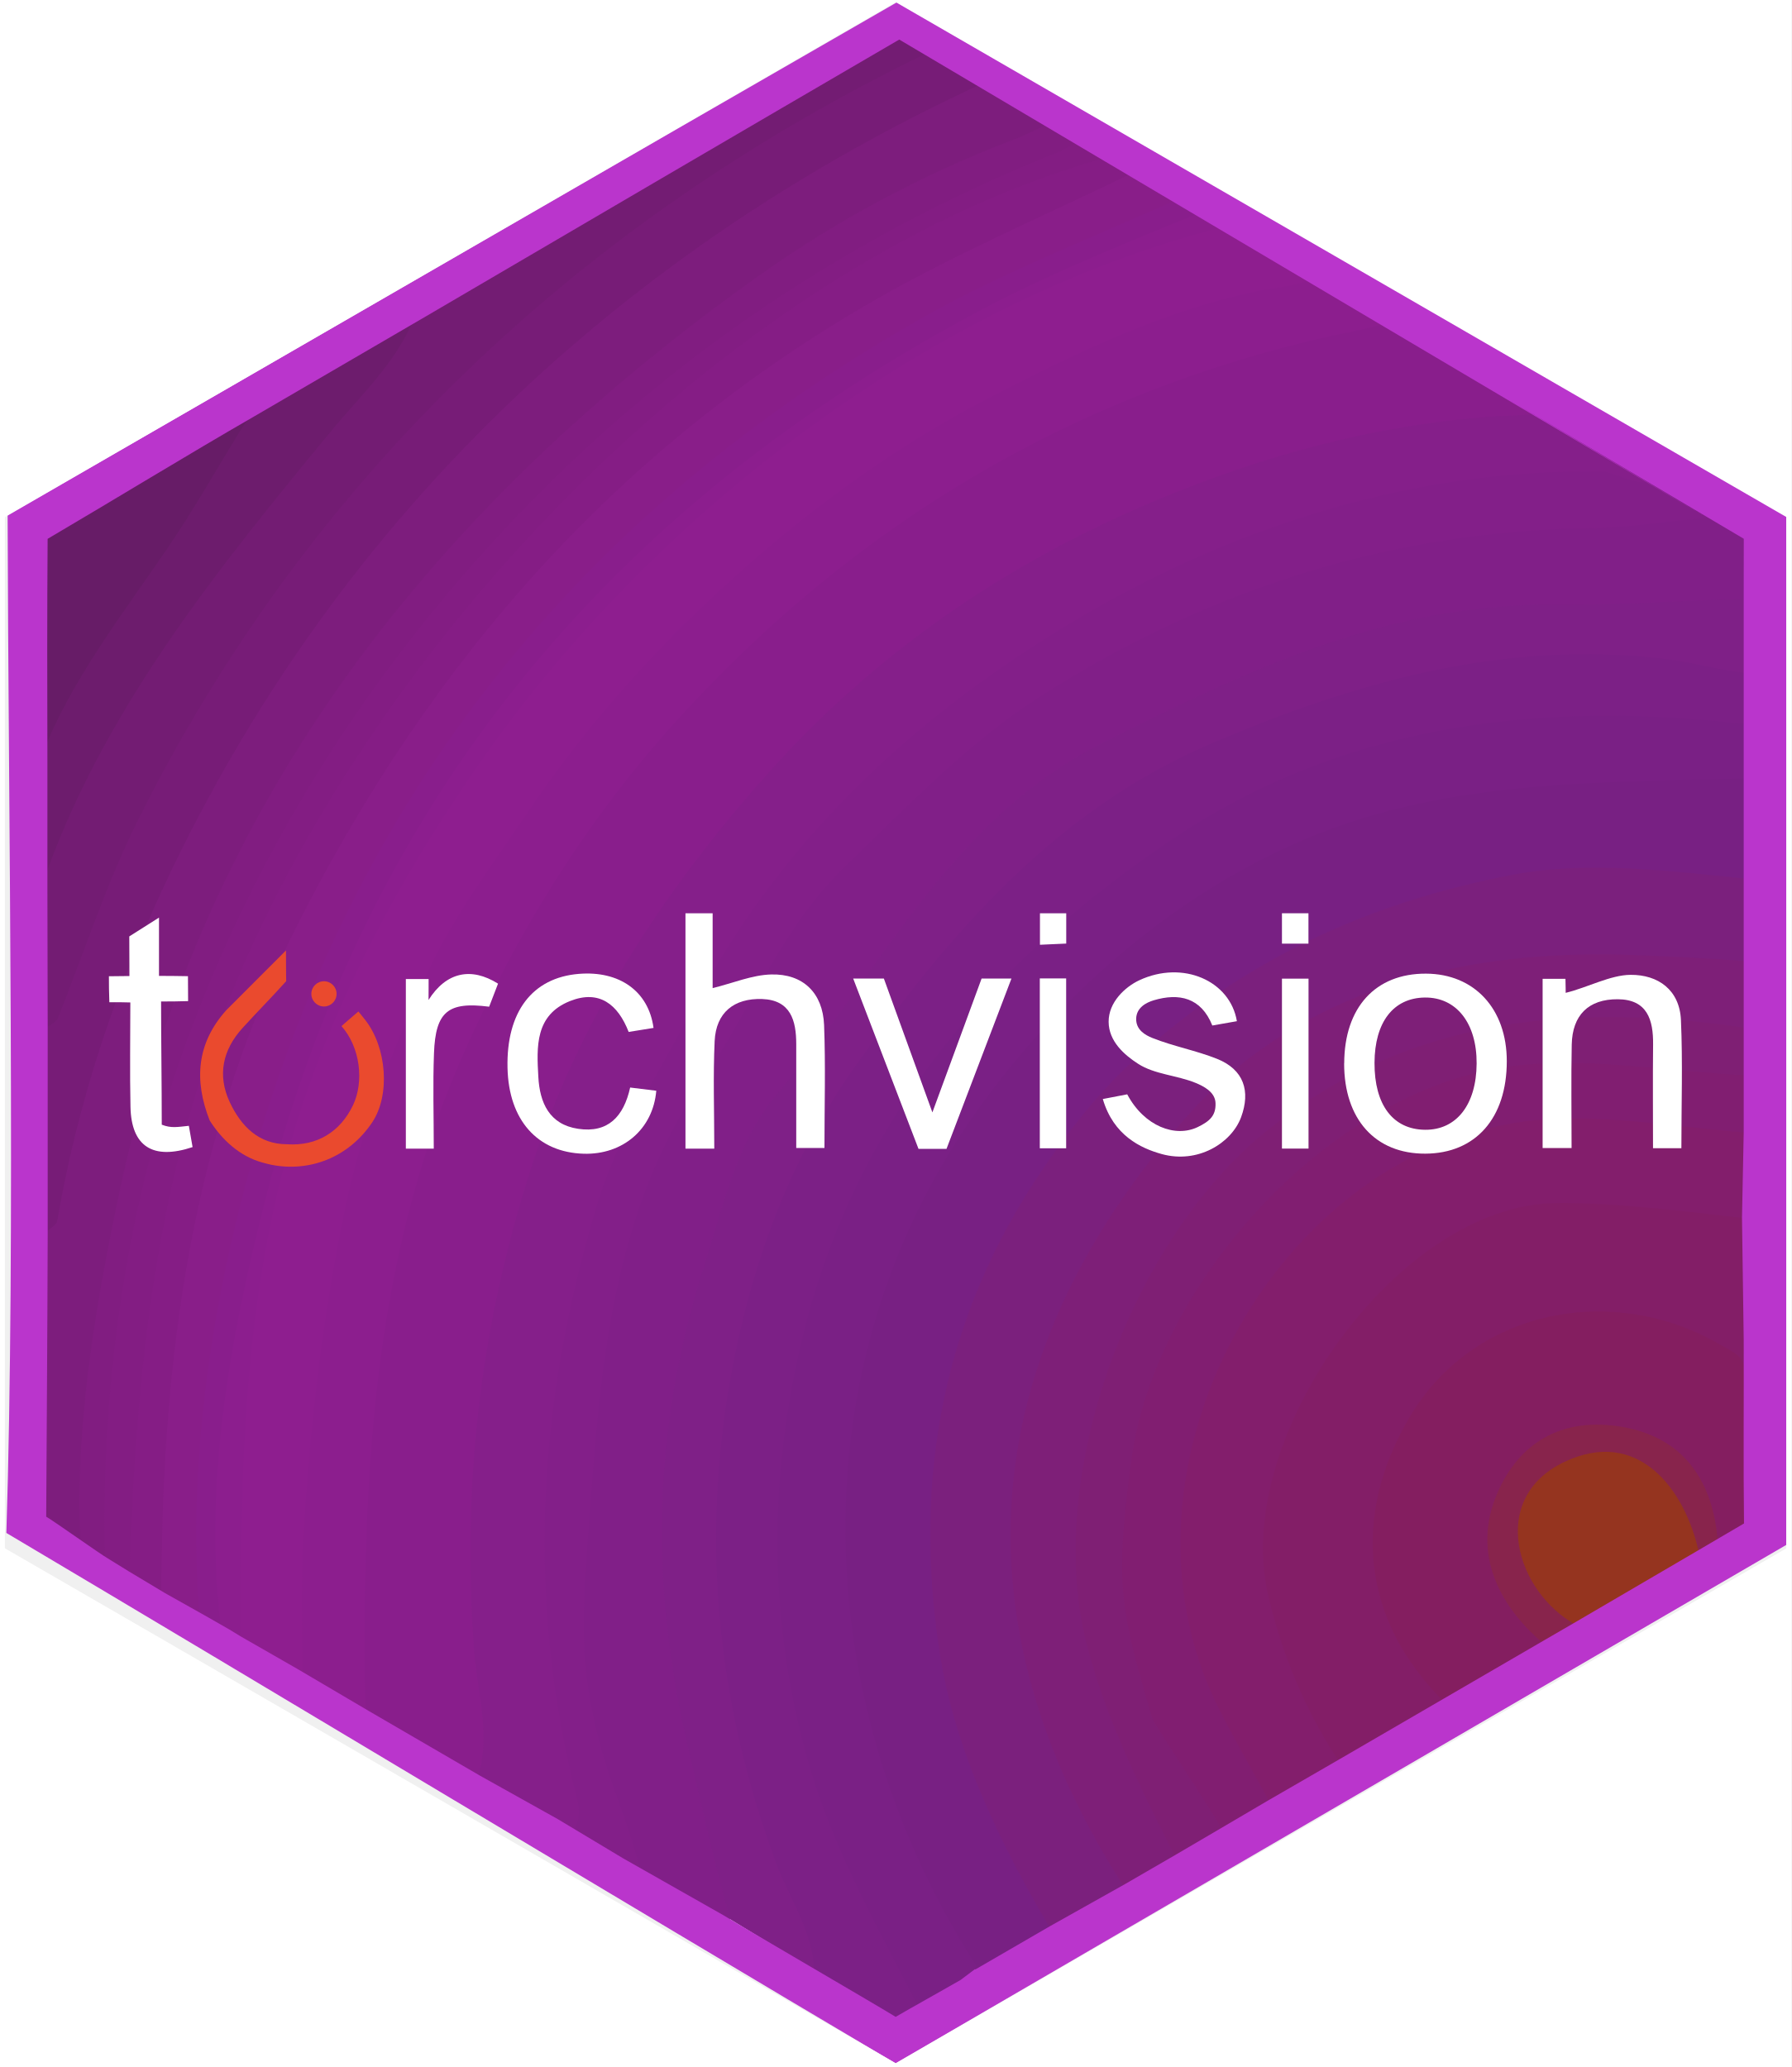
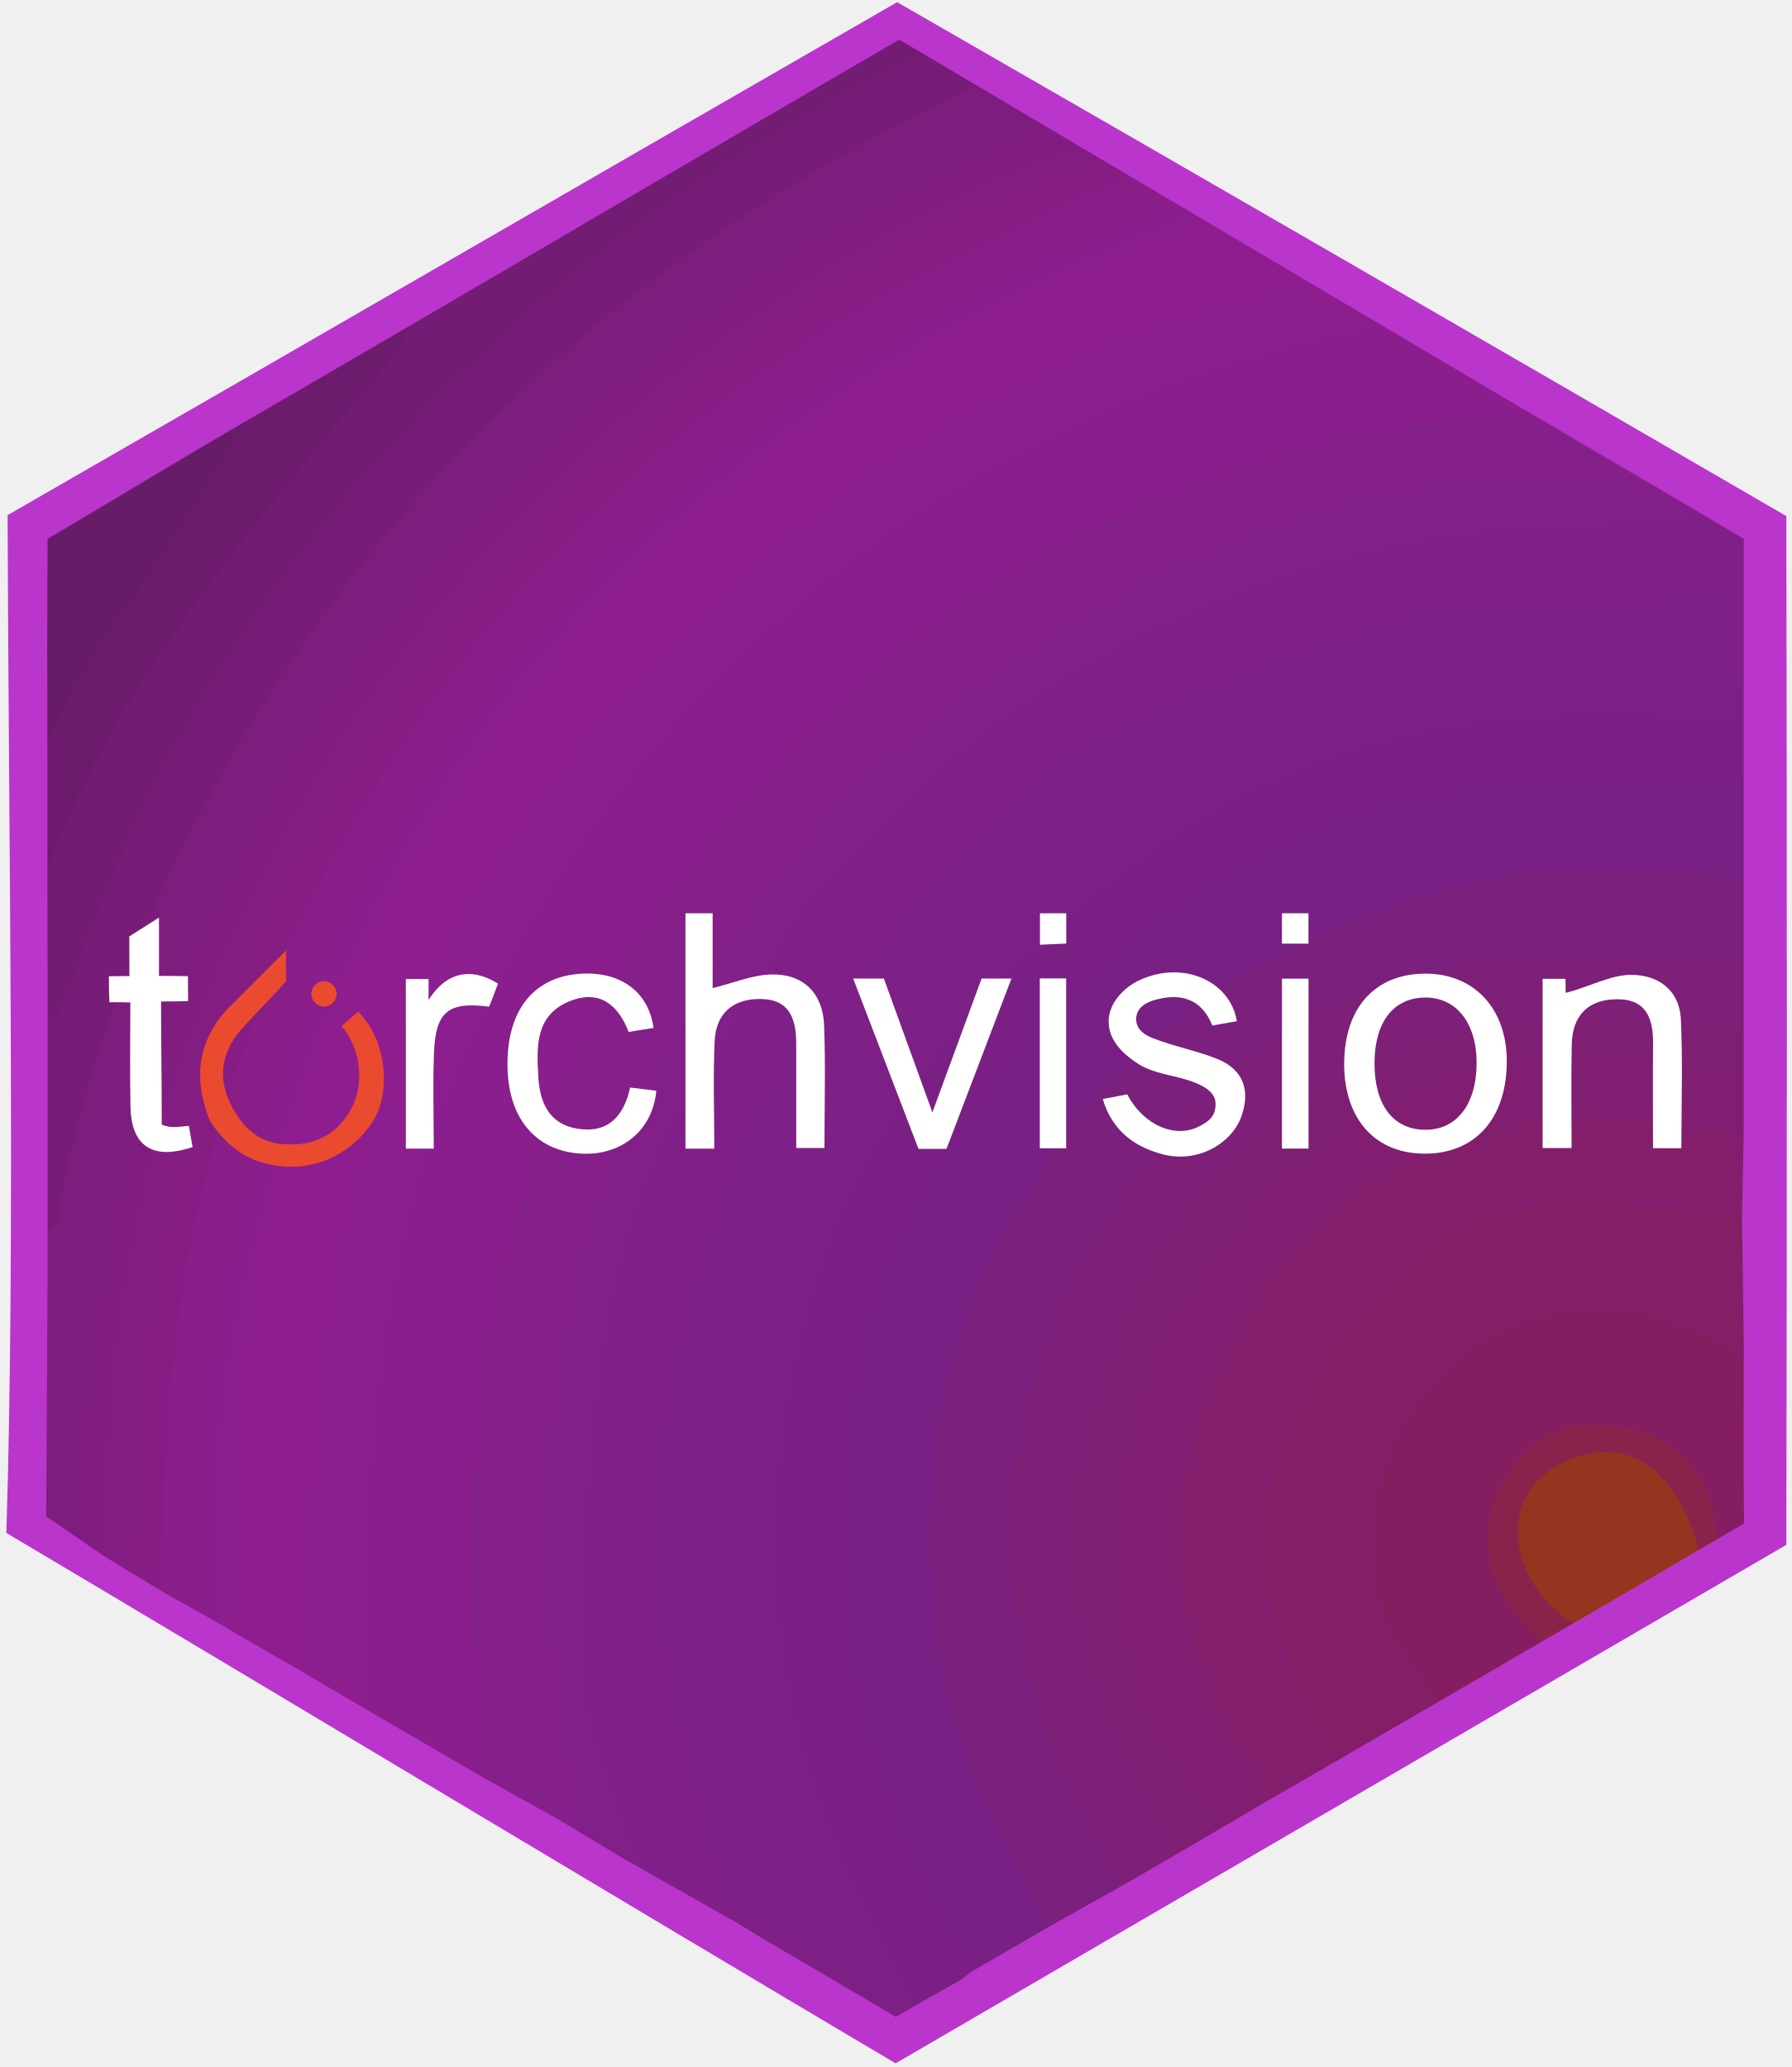
<svg xmlns="http://www.w3.org/2000/svg" id="Layer_1" viewBox="0 0 240 276.96">
  <defs>
    <style>
      .cls-1 {
        fill: #811f88;
      }

      .cls-2 {
        fill: #891e8c;
      }

      .cls-3 {
        fill: #7e1f78;
      }

      .cls-4 {
        fill: #7d1d7d;
      }

      .cls-5 {
        fill: #7f1f74;
      }

      .cls-6 {
        fill: #771c77;
      }

      .cls-7 {
        fill: #8e1e8f;
      }

      .cls-8 {
        fill: #671c67;
      }

      .cls-9 {
        fill: #fff;
      }

      .cls-10 {
        fill: #841e60;
      }

      .cls-11 {
        fill: #7c2086;
      }

      .cls-12 {
        fill: #8c1e8e;
      }

      .cls-13 {
        fill: #731c73;
      }

      .cls-14 {
        fill: #ba35cc;
      }

      .cls-15 {
        fill: #782083;
      }

      .cls-16 {
        fill: #6d1c6d;
      }

      .cls-17 {
        fill: #7a2085;
      }

      .cls-18 {
        fill: #891e89;
      }

      .cls-19 {
        fill: #831d83;
      }

      .cls-20 {
        fill: #811d81;
      }

      .cls-21 {
        fill: #831e67;
      }

      .cls-22 {
        fill: #ea4a2e;
      }

      .cls-23 {
        fill: #831e6c;
      }

      .cls-24 {
        fill: #95341f;
      }

      .cls-25 {
        fill: #851f8a;
      }

      .cls-26 {
        fill: #811e71;
      }

      .cls-27 {
        fill: #7f2087;
      }

      .cls-28 {
        fill: #831f89;
      }

      .cls-29 {
        fill: #88244c;
      }

      .cls-30 {
        fill: #851d85;
      }

      .cls-31 {
        fill: #7b207d;
      }
    </style>
  </defs>
  <g>
-     <path class="cls-27" d="M96.96,256.64c-2.23-7.66-4.85-15.24-6.61-23.01-4.95-21.78-4.05-43.3,2.76-64.72,2.59-8.14,4.44-16.92,9.83-23.28,13.96-16.46,23.42-37.12,44.06-47.53,19.38-9.77,38.96-18.51,61.31-18.32,8.44.07,17.76-.26,26.2-.41,0,2.87,0,9.38,0,12.25-3.49.13-7.64-1.11-11.06-1.53-21.59-2.63-41.1,2.52-60.51,10.85-20.76,8.92-34.47,25.51-47.11,43.4-7.51,10.64-12.66,22.1-15.57,34.88-5.54,24.26-3.71,46.85,4.98,70.19,1.79,4.8,5.06,9.1,4.21,14.85-4.16-2.54-8.33-5.08-12.49-7.62Z" />
    <path class="cls-8" d="M36.68,53.19c-3.55,5.43-8.4,14.65-12,20.04-6.36,9.53-15.68,21.6-19.53,32.55-.03-9.49-.09-23.45-.02-32.94,0-.81.84-2.52,1.55-2.94,8.73-5.13,21.23-11.67,30-16.72Z" />
    <path class="cls-16" d="M59.15,40.17c-2.19,6.66-8.98,13.33-13.15,18.38C30.64,77.16,13.07,101.35,5.15,124.49c-.08.23.26-5.55,0-5.38,0-5.75,0-10.9,0-16.64,3.85-10.96,11.84-20.84,18.2-30.38,3.6-5.39,7.11-11.82,10.66-17.24,7.68-4.47,17.46-10.21,25.13-14.68Z" />
    <path class="cls-13" d="M126.43,7C80.04,29.39,42.5,65.04,19.57,111.28c-4.18,8.43-10.64,24.05-14.17,32.81-.21.52.19-6.7-.26-6.28-.01-6.23.01-12.46,0-18.69.25-.17.43-.33.51-.56,7.93-23.13,23.51-42.38,38.87-60.99,4.17-5.05,9.23-9.58,11.42-16.24,20.63-12.09,43.29-25.23,63.96-37.28,0,0,4.36,1.36,6.51,2.96Z" />
    <path class="cls-6" d="M133.83,11.96C90.19,31.97,54.17,63.11,30.68,105.28c-10.35,18.59-19.37,44.1-22.98,65.11-.1.56-1.42.93-1.86,1.43,0-9.1-.69-24.33-.69-33.43.45-.42,2.34-1.35,2.55-1.86,3.53-8.76,6.42-17.83,10.6-26.26C41.22,64.02,78.06,29.39,124.44,7c2.52,1.61,7.03,3.52,9.39,4.96Z" />
    <path class="cls-4" d="M12.55,209.06c-3.2-1.02-6.8-2.87-6.68-6.86.36-11.72-.35-25.23.16-36.96.45-.5,1.55-1.1,1.64-1.66,3.61-21,11.23-40.49,21.58-59.08C52.75,62.34,88.53,30.95,132.17,10.93c2.65,1.46,7.22,4.2,9.87,5.66-.94.71-4.1,2.88-5.15,3.28-12.29,4.66-24,10.7-34.6,18.26C59.24,68.81,28.51,107.27,17.32,160.17c-3.28,15.5-5.79,32.94-4.76,48.89Z" />
    <path class="cls-20" d="M10.86,208.04c-1.02-15.95,1.84-32.72,5.12-48.22,11.19-52.9,42.4-92.03,85.46-122.72,10.6-7.55,22.17-13.78,34.46-18.43,1.05-.4,4.4-1.92,5.33-2.63,1.77,1.12,2.95,2.46,4.72,3.57-.77.15-3.37,1.88-4.09,2.17-29.55,11.77-54.11,29.3-75.45,52.85-19.38,21.39-34.07,45.75-42.77,72.77-6.34,19.69-8.82,41.98-8.17,63.19-1.11-.65-3.52-1.9-4.63-2.55Z" />
    <path class="cls-19" d="M14.09,209.7c-.65-21.21,2.17-43.5,8.51-63.18,8.7-27.01,23.36-51.77,42.74-73.16,21.34-23.55,46.83-41.19,76.38-52.96.72-.29,2.95-1.54,3.72-1.68,1.12.64,3.74,2.81,4.85,3.45-37.81,10.2-73.62,40.98-96,72.13-11.9,16.57-21.62,33.9-27.49,53.49-6.21,20.75-8.15,42.81-8.77,64.34-.97-.6-2.99-1.83-3.96-2.43Z" />
    <path class="cls-30" d="M152.85,23.7c-11.13,5.42-24,10.97-34.72,17.11-34.54,19.77-59.72,48.23-77.68,83.68-13.69,27.02-17.42,54.71-17.81,84.31-.02,1.5-.03,4.51.13,6.01-1.6-.96-3.85-2.11-5.45-3.06.62-21.53,2.52-43.87,8.74-64.62,5.87-19.59,15.62-37.52,27.52-54.09,22.38-31.15,57.64-61.95,95.45-72.15,1.12.61,2.71,2.2,3.83,2.81Z" />
    <path class="cls-18" d="M151.96,23.06c1.94,1.25,5.34,2.58,7.28,3.83-10.87,4.9-24.26,10.94-34.6,16.77-46.37,26.15-77.08,64.25-90.89,115.87-5.05,18.89-8.14,38.47-6.38,58.09-1.76-.99-3.99-1.82-5.74-2.81-.16-1.5.02-4.34.04-5.84.38-29.6,4.56-58.16,18.25-85.19,17.96-35.46,42.97-63.94,77.52-83.71,10.72-6.14,23.4-11.59,34.53-17.01Z" />
    <path class="cls-2" d="M26.81,217.74c-1.76-19.62,1.07-40.25,6.12-59.15,13.8-51.62,44.76-90.14,91.13-116.29,10.34-5.83,23.29-10.89,34.16-15.79,1.25.68,3.6,2.89,4.85,3.57-9.53,3.9-20.94,7.53-30,12.32-49.19,25.99-82.36,64.39-96.24,118.79-4.81,18.87-7.85,40.08-5.25,59.61-1.12-.64-3.65-2.42-4.77-3.06Z" />
    <path class="cls-12" d="M29.71,219.02c-2.6-19.53,1.01-39.35,5.82-58.22,13.87-54.41,47.08-93.49,96.28-119.47,9.06-4.79,20.2-9.26,29.73-13.16,1.15.63,3.45,2.17,4.6,2.81-38.89,9.48-74.98,38.7-98.13,70.89-11.48,15.96-21.5,33.03-27.1,51.92-6.5,21.93-7.8,44.37-7.8,67.02-.48-.3-2.9-1.49-3.39-1.79Z" />
    <path class="cls-7" d="M165.12,30.08c2.54,1.44,5.62,3.41,8.16,4.85-.56,1.06,6.86,3.56,6.13,3.7-13.23,2.51-33.65,9.74-45.45,15.83-11.89,6.13-22.74,13.35-32.79,22.21-11.07,9.76-20.66,20.4-28.88,32.61-4.93,7.31-10.73,14.32-14.28,22.29-4.31,9.67-8.06,19.49-10.34,30.26-3.18,14.99-3.84,29.77-4.72,44.94-.34,5.78,2.09,13.39-.89,19.02-2.55-1.46-7.3-4.03-9.85-5.49,0-22.65.38-45.85,6.89-67.77,5.6-18.89,15.48-36.87,26.96-52.83,23.15-32.19,60.19-60.13,99.08-69.61Z" />
    <path class="cls-12" d="M40.51,225.79c0-6.56-.21-13.73.12-19.51.88-15.16,2.57-30.05,5.75-45.04,2.29-10.76,6.24-20.51,10.55-30.18,3.55-7.97,9-15.14,13.92-22.45,8.23-12.2,18.09-22.96,29.15-32.72,10.05-8.86,20.85-16.56,32.73-22.69,11.8-6.09,23.72-11.9,36.95-14.42.74-.14,5.95-.75,6.51-1.81,3.82,2.26,6.52,4.42,10.34,6.68-.31,3.07-5.34,2.89-7.06,3.27-34.63,7.83-63.24,25.25-86.9,51.32-12.15,13.39-22.24,28.34-29.57,45.19-9.13,20.98-11.98,41.54-12.68,63.96-.23,7.34-.29,16.14-.13,23.49-3.21-1.89-6.49-3.21-9.7-5.11Z" />
    <path class="cls-2" d="M188.47,42.4c6.4,3.67,13.39,9.8,19.79,13.47-.46.79-5.87,1.5-6.39,1.53-16.14,1.07-31.54,4.93-46.47,11.23-19.9,8.4-36.92,20.78-51.06,36.64-13.98,15.68-25.5,32.42-32.06,53.11-6.68,21.08-9.03,40.58-7.39,62.43.41,5.49,1.79,12.87-.64,18.51-4.95-2.88-10.32-6.31-15.27-9.19-.16-7.35-.17-15.54.06-22.88.7-22.42,3.58-44.29,12.71-65.27,7.33-16.85,16.87-32.18,29.03-45.57,23.67-26.07,52.8-43.55,87.44-51.38,1.71-.39,5.4-.9,10.25-2.62Z" />
    <path class="cls-25" d="M63.62,239.06c2.43-5.64.32-12.24-.09-17.73-1.64-21.84.67-42.89,7.35-63.97,6.56-20.69,18.05-38.09,32.03-53.77,14.15-15.86,31.54-27.92,51.44-36.32,14.92-6.3,30.17-10.44,46.31-11.51.51-.03,6.62-.13,7.08-.91,4.64,2.71,11.19,7.37,15.83,10.09-.19,2.38-9.06.54-10.72.51-27.01-.42-51.64,7.63-74.04,21.96-19.5,12.47-35.34,27.64-46.34,48.89-4.45,8.59-7.7,17.96-10.6,27.58-8,26.57-9.37,51.17-2.38,78.06.34,1.32-.73,5.5-2.6,5.55-3.47-1.94-9.81-6.49-13.28-8.43Z" />
    <path class="cls-28" d="M75.74,245.66c1.86-.05,2-2.93,1.66-4.25-6.98-26.9-5.43-53.36,2.57-79.93,2.89-9.61,8.18-17.41,12.63-26,11-21.25,27.29-37.03,46.79-49.5,22.4-14.33,48.27-23.22,75.28-22.8,1.43.02,5.28,2.31,6.74,1.15.45-.36,1.09-.35,1.57-.03,2.98,1.99,3.56,2.05,7.29,4.33.8.49,3.02,1.82,3.82,2.31,0,0-1.91-.06-1.91-.06-5.73,0-11.39,1.38-17.11,1.44-26.91.3-50.12,8.51-72.68,22.9-9.78,6.24-17.76,14.54-26.13,22.6-8.69,8.38-12.89,19.1-19.4,28.59-11.51,16.77-12.34,35.38-13.79,55.15-1.13,15.54-1.44,30.29,3.56,44.99.2.58,2.56,5.47,1.9,6.34-2.9-1.74-9.87-5.49-12.77-7.23Z" />
    <path class="cls-1" d="M98.34,258.98c-4.51-2.56-8-4.46-12.51-7.02.66-.87-3.63-12.44-3.83-13.02-5-14.7-4.01-22.26-2.87-37.79,1.44-19.77,3.47-39.63,14.98-56.4,6.51-9.49,10.54-20.41,19.24-28.79,8.37-8.07,16.37-16.49,26.15-22.73,22.55-14.39,47.27-22.19,74.18-22.48,5.73-.06,12.72-1.47,18.45-1.48.8.34,1.76,1.97,2.55,2.31.13.14-.12,1.14,0,1.28,0,2.4-.18,5-.18,7.4-8.44.15-17.82.84-26.26.77-22.35-.19-41.13,8.74-60.51,18.51-20.64,10.41-29.62,30.52-43.59,46.98-5.4,6.36-7.18,14.83-9.77,22.98-6.82,21.42-7.38,41.79-2.43,63.57,1.77,7.77,4.15,18.25,6.38,25.91Z" />
    <path class="cls-11" d="M159.11,112.7c-24.09,16.06-42.36,36.85-49.53,66.03-4.77,19.39-5.11,38.52.51,57.85,3.3,11.35,8.74,22.83,14.04,33.23-5.49,3.35-10.58-2.8-15.19-3.93.85-5.76-3.09-11.23-4.88-16.02-8.69-23.33-10.51-47-4.96-71.27,2.92-12.78,7.81-24.85,15.32-35.49,12.64-17.9,26.91-34.48,47.67-43.39,19.41-8.33,39.49-14.04,61.08-11.41,3.42.42,7.69,1.61,11.13,1.92,0,2.55,0,5.74,0,8.3" />
+     <path class="cls-27" d="M96.96,256.64c-2.23-7.66-4.85-15.24-6.61-23.01-4.95-21.78-4.05-43.3,2.76-64.72,2.59-8.14,4.44-16.92,9.83-23.28,13.96-16.46,23.42-37.12,44.06-47.53,19.38-9.77,38.96-18.51,61.31-18.32,8.44.07,17.76-.26,26.2-.41,0,2.87,0,9.38,0,12.25-3.49.13-7.64-1.11-11.06-1.53-21.59-2.63-41.1,2.52-60.51,10.85-20.76,8.92-34.47,25.51-47.11,43.4-7.51,10.64-12.66,22.1-15.57,34.88-5.54,24.26-3.71,46.85,4.98,70.19,1.79,4.8,5.06,9.1,4.21,14.85-4.16-2.54-8.33-5.08-12.49-7.62Z" />
    <path class="cls-17" d="M123.14,269.13c-5.3-10.4-11.36-21.01-14.66-32.36-5.62-19.33-5.61-38.72-.84-58.11,7.18-29.18,25.83-50.49,49.92-66.55,21.78-14.51,46.99-18,72.97-15.43.99.1,2.5.36,3.65.23,0,2.87,0,5.68,0,8.55-20.95.6-41.02-.26-60.56,8.55-16.59,7.48-30.44,19.66-41.12,34.28-25.52,34.91-19.33,77.79-.99,116.2" />
    <path class="cls-15" d="M234.36,104.28c0,4.47-.06,10-.06,14.47-10.41-1.03-21.21-2.54-31.6-.51-19.32,3.77-35.22,11.13-49.98,24.83-4.41,4.1-8.47,8.99-12,14.17-13.46,19.74-15.72,40.81-12.16,64.17,2.05,13.44,6.64,25.51,13.48,37.02-3.32,1.93-7.22,4.15-10.54,6.08-23.36-35.58-25.32-81.9.2-116.8,10.69-14.62,24.84-27.04,41.43-34.52,19.54-8.82,40.28-8.29,61.23-8.9Z" />
    <path class="cls-31" d="M141.04,258.98c-6.83-11.51-13.13-24.25-15.18-37.7-3.56-23.36.47-45.02,13.93-64.76,3.53-5.18,7.3-10,11.72-14.1,14.76-13.7,31.54-21.39,50.86-25.16,10.38-2.03,21.58-.51,31.99.52,0,3.83,0,8.66,0,12.49-4.8-.41-10.07-1.25-14.87-1.45-22.96-.93-43.94,4.55-59.16,21.7-27.89,31.44-31.99,66.03-8.43,102.45-3.37,1.89-7.48,4.11-10.85,6Z" />
    <path class="cls-3" d="M150.81,253.17c-23.55-36.41-19.61-72.22,8.27-103.66,15.22-17.16,37.18-22.46,60.15-21.53,4.81.2,10.15.43,14.94.84,0,2.87,0,7.08,0,9.96-23.01-3.43-44.43-2.19-63.77,13.4-18.19,14.67-29.42,45.2-24,67.47,2.53,10.38,7.35,19.63,12.06,28.91-2.23,1.29-5.43,3.31-7.66,4.6Z" />
    <path class="cls-5" d="M234.23,145.04c-9.93-.39-20.18-2.46-30.45-1.47-25.3,2.46-47.43,28.93-50.68,52.32-2.44,17.55-2.3,29.79,8.36,44.19.33.44,3.23,4.54,3.32,5.16-1.91,1.12-5.11,3.03-7.02,4.15-4.71-9.28-9.78-19.24-12.31-29.63-5.42-22.27,6.08-53.59,24.27-68.25,19.34-15.59,41.63-17.15,64.64-13.72,0,2.08-.13,5.16-.13,7.24Z" />
    <path class="cls-26" d="M234.36,152.51c-8.62-.64-17.99-1.99-26.55-1.53-35.77,1.9-59.81,44.95-43.72,77.43,2.12,4.27,4.56,8.95,6.83,13.15-2.24,1.32-4.65,2.83-6.89,4.15-.08-.62-9.48-14.85-9.64-15.38-4.1-14.15-5.21-17.44-2.78-35,3.25-23.4,26.88-50.17,52.18-52.62,10.26-1,20.64.99,30.57,1.39,0,2.56,0,5.87,0,8.43Z" />
    <path class="cls-23" d="M234.08,164.7c-8.38.25-17.1-2.59-25.63-2.49-21.01.24-43.54,30.97-37.04,50.74,2.58,7.85,4.23,16.13,8.45,23.17-3.21,1.85-6.3,3.95-9.51,5.81-2.27-4.2-5.11-9.04-7.22-13.31-16.09-32.48,8.87-76.78,44.64-78.68,8.56-.46,18.13,1.23,26.76,1.87-.08,3.82-.35,9.07-.43,12.89Z" />
    <path class="cls-21" d="M234.49,163.3c.08,5.44-.08,15.34,0,20.78-1.31.12-4.27-2.89-5.23-3.41-14.36-7.83-31.21-4.05-39.57,10.23-7.63,13.02-6.43,25.6,5.23,36.87-4.65,2.7-10.48,6.1-15.13,8.81-4.66-6.64-8.22-15.21-9.99-23.28-4.57-20.88,17.57-51.85,38.58-52.09,8.54-.1,17.94,1.2,26.11,2.1Z" />
    <path class="cls-10" d="M193.83,228.4c-11.66-11.27-12.67-25.42-5.04-38.43,8.37-14.28,26.58-18.08,40.92-10.22,4.37,2.39,3.08,1.94,4.36,3.85.03,7.74-.1,11.6,0,19.34.03,2.34-2.57,2.85-4.02,3.54-.18-.25-.35-.79-.38-1.06-1.06-8.01-5.16-12.95-13.18-14.01-7.25-.96-12.45,1.97-15.41,8.71-3.63,8.25-.07,14.5,6.48,19.69-4.48,2.6-9.25,5.98-13.72,8.59Z" />
    <path class="cls-29" d="M226.49,208.8c-1.84-8.66-6.4-17.06-16.32-12.25-10.09,4.9-5.7,16.79,2.43,21.19-1.31.76-3.8,2.3-5.11,3.06-6.55-5.19-10.48-12.59-6.85-20.84,2.97-6.75,8.57-9.86,15.82-8.9,8.02,1.06,12.46,6.08,13.52,14.08.04.27.05,1.11.24,1.36-1.08.65-2.64,1.64-3.72,2.29Z" />
    <path class="cls-24" d="M227.62,208.14c-5.48,3.2-10.95,6.4-16.43,9.61-8.13-4.4-11.83-16.92-1.73-21.81,9.92-4.81,16.32,3.54,18.16,12.2Z" />
    <path class="cls-14" d="M119.98,276.47h0C83.09,254.62,34.13,225.15.85,205.4h0c1.25-38.68.26-97.67.17-136.38h0C39.24,47.05,81.98,22.27,120.19.29h0c38.62,22.22,80.59,46.47,119.12,68.86h0c.09,44.55.09,93.31,0,137.85h0M202.05,53.5,228.45,69.26,120.47,5.3h0c-20.66,12.04-42.8,25.01-63.43,37.1-7.68,4.47-15.35,8.94-23.03,13.42-8.77,5.05-18.9,11.25-27.63,16.38h0c-.07,9.49-.06,20.18-.03,29.67,0,5.75,0,11.5,0,17.24.01,6.23.03,12.46.04,18.68,0,9.1,0,18.2,0,27.3-.03,11.73-.13,26.38-.2,38.13h0c1.11.65,7.12,4.93,8.23,5.58.97.6,1.94,1.19,2.9,1.79,1.6.96,3.2,1.92,4.8,2.88,1.76.99,3.51,1.97,5.27,2.96,1.12.64,2.24,1.28,3.36,1.92.48.3.97.59,1.45.89,2.55,1.46,5.09,2.92,7.64,4.38,3.21,1.89,6.43,3.79,9.64,5.68,4.95,2.88,9.9,5.76,14.85,8.64,3.47,1.94,6.94,3.87,10.4,5.81,2.9,1.74,5.8,3.49,8.71,5.23,4.51,2.56,9.02,5.11,13.52,7.67,4.16,2.54,18.86,11.06,23.03,13.59h0c1.9-1.11,6.78-3.83,8.68-4.93l1.94-1.46.07.03c3.32-1.93,6.65-3.86,9.97-5.78,3.37-1.89,6.75-3.79,10.12-5.68,2.23-1.29,4.45-2.58,6.68-3.87,1.91-1.12,3.82-2.24,5.73-3.36,2.24-1.32,4.48-2.63,6.72-3.95,3.21-1.85,6.42-3.71,9.62-5.56,4.65-2.7,9.3-5.41,13.95-8.11,4.48-2.6,8.95-5.2,13.42-7.8,1.31-.76,2.62-1.52,3.93-2.28,5.48-3.2,10.95-6.4,16.43-9.61,1.08-.65,5.31-3.1,6.39-3.75h0c-.1-7.74-.01-16.88-.04-24.62-.08-5.44-.15-10.88-.23-16.32.08-3.82.16-7.64.23-11.46,0-2.56,0-5.11,0-7.67,0-2.08,0-4.15,0-6.23,0-2.87,0-5.75,0-8.62,0-3.83,0-7.66,0-11.5,0-4.47,0-8.94,0-13.41,0-2.87,0-5.75,0-8.62,0-2.55,0-5.11,0-7.66,0-2.87,0-5.75,0-8.62,0-2.4,0-4.8.01-7.21" />
  </g>
  <g>
-     <path class="cls-9" d="M0,276.96V0h240v276.96H0ZM.66,207.46c39.77,23,79.54,45.99,119.34,69,39.93-23.09,79.7-46.09,119.3-68.99V69.27C199.49,46.25,159.72,23.26,120,.29,80.02,23.4,40.31,46.36.66,69.29v138.17Z" />
+     <path class="cls-9" d="M209.76,133.03c2.94-.72,5.98-2.39,8.67-2.41,3.72-.03,6.58,2.03,6.76,6.05.25,5.64.06,11.29.06,17.18h-3.8c0-4.69-.04-9.29.01-13.88.04-3.33-.78-6.05-4.72-6.08-3.93-.03-6.1,2.13-6.18,6.08-.09,4.53-.02,9.07-.02,13.86h-3.88v-22.68h3.06c.03.93.03,1.88.03,1.89Z" />
+     <path class="cls-9" d="M180.08,142.47c.02-7.48,4.18-12.04,10.96-12.01,6.49.03,10.82,4.72,10.82,11.73,0,7.62-4.17,12.36-10.91,12.39-6.71.03-10.89-4.62-10.88-12.11ZM184.14,142.42c-.02,5.62,2.47,8.92,6.77,8.96,4.22.04,6.88-3.38,6.91-8.88.03-5.4-2.71-8.89-6.95-8.84-4.21.06-6.71,3.3-6.73,8.75Z" />
+     <path class="cls-9" d="M175.3,153.9h-3.56v-22.77h3.56v22.77Z" />
+     <path class="cls-9" d="M175.29,126.44h-3.55v-4.07h3.55v4.07Z" />
+     <path class="cls-9" d="M165.71,136.83c-1.14.2-2.14.37-3.3.58-1.5-3.75-4.46-4.39-7.85-3.38-1,.3-2.32.98-2.35,2.47s1.2,2.19,2.17,2.58c2.81,1.12,5.84,1.67,8.65,2.79,3.61,1.44,4.53,4.33,3.23,7.84-1.3,3.48-5.82,6.26-10.64,4.92-2.81-.78-6.45-2.49-7.88-7.37,1.1-.21,2.22-.43,3.27-.63,2.3,4.32,6.47,5.82,9.44,4.39,1.66-.8,2.45-1.57,2.39-3.22-.05-1.5-1.64-2.28-2.69-2.71-2.5-1.02-5.49-1.13-7.68-2.55-1.86-1.2-3.93-3.01-3.95-5.62s2.18-4.67,4.1-5.57c5.84-2.73,12.17.06,13.08,5.47Z" />
+     <path class="cls-9" d="M139.3,131.1h3.53v22.76h-3.53v-22.76Z" />
+     <path class="cls-9" d="M139.32,126.59v-4.22h3.52v4.06c-1.12.05-2.17.1-3.52.16Z" />
+     <path class="cls-9" d="M124.91,149.05c2.34-6.37,4.45-12.11,6.59-17.93h4c-2.96,7.76-5.81,15.24-8.7,22.82h-3.75c-2.86-7.46-5.75-15-8.75-22.82h4.11c2.09,5.76,4.19,11.57,6.5,17.93Z" />
    <path class="cls-9" d="M95.68,153.91h-3.85v-31.54h3.64v10.03c2.76-.68,5.28-1.76,7.83-1.83,4.29-.12,6.93,2.49,7.1,6.77.21,5.4.05,10.82.05,16.48h-3.78c0-4.71,0-9.31,0-13.92,0-3.16-.75-5.9-4.56-6.04-3.77-.13-6.19,1.81-6.37,5.63-.22,4.69-.05,9.39-.05,14.4Z" />
-     <path class="cls-9" d="M180.08,142.47c.02-7.48,4.18-12.04,10.96-12.01,6.49.03,10.82,4.72,10.82,11.73,0,7.62-4.17,12.36-10.91,12.39-6.71.03-10.89-4.62-10.88-12.11ZM184.14,142.42c-.02,5.62,2.47,8.92,6.77,8.96,4.22.04,6.88-3.38,6.91-8.88.03-5.4-2.71-8.89-6.95-8.84-4.21.06-6.71,3.3-6.73,8.75Z" />
-     <path class="cls-9" d="M165.71,136.83c-1.14.2-2.14.37-3.3.58-1.5-3.75-4.46-4.39-7.85-3.38-1,.3-2.32.98-2.35,2.47s1.2,2.19,2.17,2.58c2.81,1.12,5.84,1.67,8.65,2.79,3.61,1.44,4.53,4.33,3.23,7.84-1.3,3.48-5.82,6.26-10.64,4.92-2.81-.78-6.45-2.49-7.88-7.37,1.1-.21,2.22-.43,3.27-.63,2.3,4.32,6.47,5.82,9.44,4.39,1.66-.8,2.45-1.57,2.39-3.22-.05-1.5-1.64-2.28-2.69-2.71-2.5-1.02-5.49-1.13-7.68-2.55-1.86-1.2-3.93-3.01-3.95-5.62s2.18-4.67,4.1-5.57c5.84-2.73,12.17.06,13.08,5.47Z" />
-     <path class="cls-9" d="M209.76,133.03c2.94-.72,5.98-2.39,8.67-2.41,3.72-.03,6.58,2.03,6.76,6.05.25,5.64.06,11.29.06,17.18h-3.8c0-4.69-.04-9.29.01-13.88.04-3.33-.78-6.05-4.72-6.08-3.93-.03-6.1,2.13-6.18,6.08-.09,4.53-.02,9.07-.02,13.86h-3.88v-22.68h3.06c.03.93.03,1.88.03,1.89Z" />
    <path class="cls-9" d="M87.56,137.73c-1.06.17-2.12.35-3.34.54-1.44-3.7-3.94-5.69-7.85-4.14-4.71,1.87-4.48,6.15-4.25,10.18.19,3.42,1.45,6.36,5.33,6.94,4,.6,6.1-1.63,6.97-5.53,1.26.15,2.38.29,3.5.43-.44,5.17-4.51,8.59-9.72,8.44-6.21-.18-10.05-4.51-10.21-11.5-.17-7.5,3.31-12.09,9.56-12.6,5.41-.44,9.33,2.3,10,7.23Z" />
-     <path class="cls-9" d="M124.91,149.05c2.34-6.37,4.45-12.11,6.59-17.93h4c-2.96,7.76-5.81,15.24-8.7,22.82h-3.75c-2.86-7.46-5.75-15-8.75-22.82h4.11c2.09,5.76,4.19,11.57,6.5,17.93Z" />
+     <path class="cls-9" d="M58.11,153.91h-3.74v-22.73h3.05c-.01.97.01,1.45-.01,2.81,2.36-3.75,5.71-4.45,9.31-2.19-.43,1.12-.82,2.13-1.19,3.09-5.5-.71-7.18.65-7.39,6.22-.16,4.2-.03,8.41-.03,12.79Z" />
    <path class="cls-9" d="M21.68,150.7c1.24.49,2.07.31,3.62.15.17.94.34,1.91.5,2.85-5.34,1.78-8.21-.1-8.32-5.39-.1-4.62-.02-9.24-.02-13.99-1.4-.04-1.5-.03-2.81-.03-.05-1.72-.06-1.94-.06-3.48q1.38-.02,2.75-.03c0-1.67-.02-3.47-.02-5.31,1.25-.79,2.37-1.5,3.98-2.52,0,2.85,0,5.29,0,7.81,1.44.02,2.54,0,3.88.04,0,1.27,0,1.83.02,3.34-1.28.04-2.34.05-3.62.05,0,5.29.09,10.95.09,16.52Z" />
-     <path class="cls-9" d="M58.11,153.91h-3.74v-22.73h3.05c-.01.97.01,1.45-.01,2.81,2.36-3.75,5.71-4.45,9.31-2.19-.43,1.12-.82,2.13-1.19,3.09-5.5-.71-7.18.65-7.39,6.22-.16,4.2-.03,8.41-.03,12.79Z" />
-     <path class="cls-9" d="M175.3,153.9h-3.56v-22.77h3.56v22.77Z" />
-     <path class="cls-9" d="M139.3,131.1h3.53v22.76h-3.53v-22.76Z" />
-     <path class="cls-9" d="M175.29,126.44h-3.55v-4.07h3.55v4.07Z" />
-     <path class="cls-9" d="M139.32,126.59v-4.22h3.52v4.06c-1.12.05-2.17.1-3.52.16Z" />
  </g>
  <g>
    <path class="cls-22" d="M38.31,127.35c0,3.03.03,4.12.03,4.12-1.8,2.01-4.06,4.3-5.87,6.3-2.63,2.9-3.38,6.3-1.69,9.91,1.5,3.2,3.88,5.65,7.69,5.64,4,.27,7.11-1.67,8.81-5.21,1.52-3.17.99-7.78-1.53-10.62,0,0,1.43-1.27,2.26-1.96,0,0,.47.56.9,1.11,2.92,3.71,3.39,10.11.95,13.75-3.18,4.74-8.43,6.69-13.51,5.68-.39-.08-.77-.19-1.16-.29-3.1-.84-5.48-3.09-7.1-5.65-2.12-5.37-1.75-10.37,2.25-14.8" />
    <circle class="cls-22" cx="43.4" cy="133.17" r="1.69" />
  </g>
</svg>
